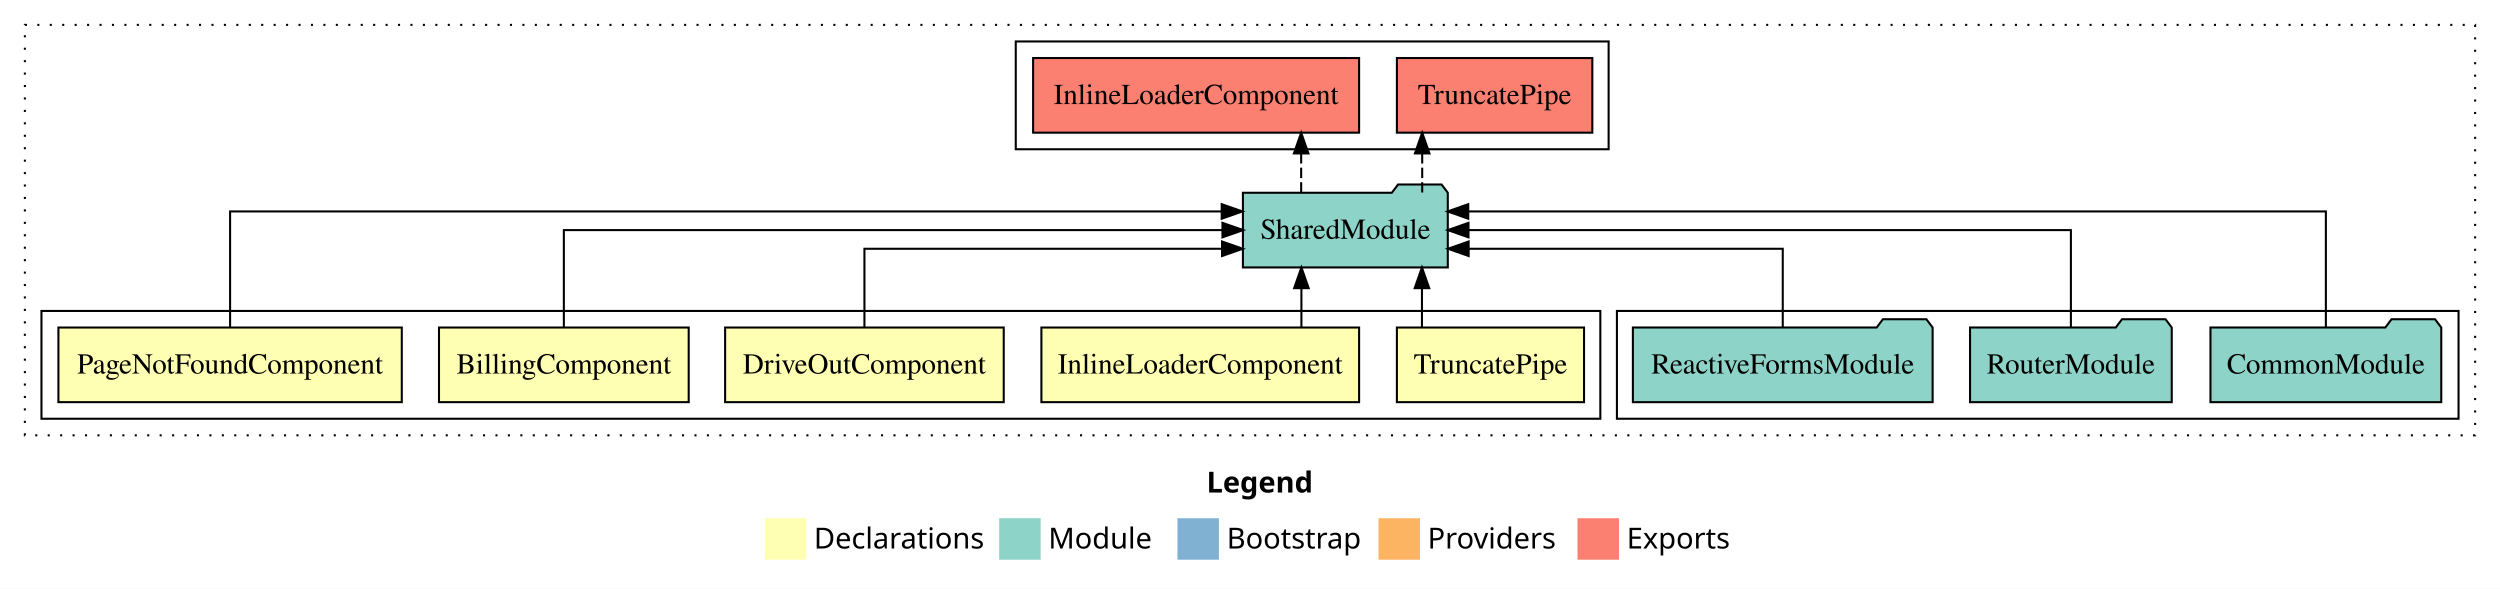
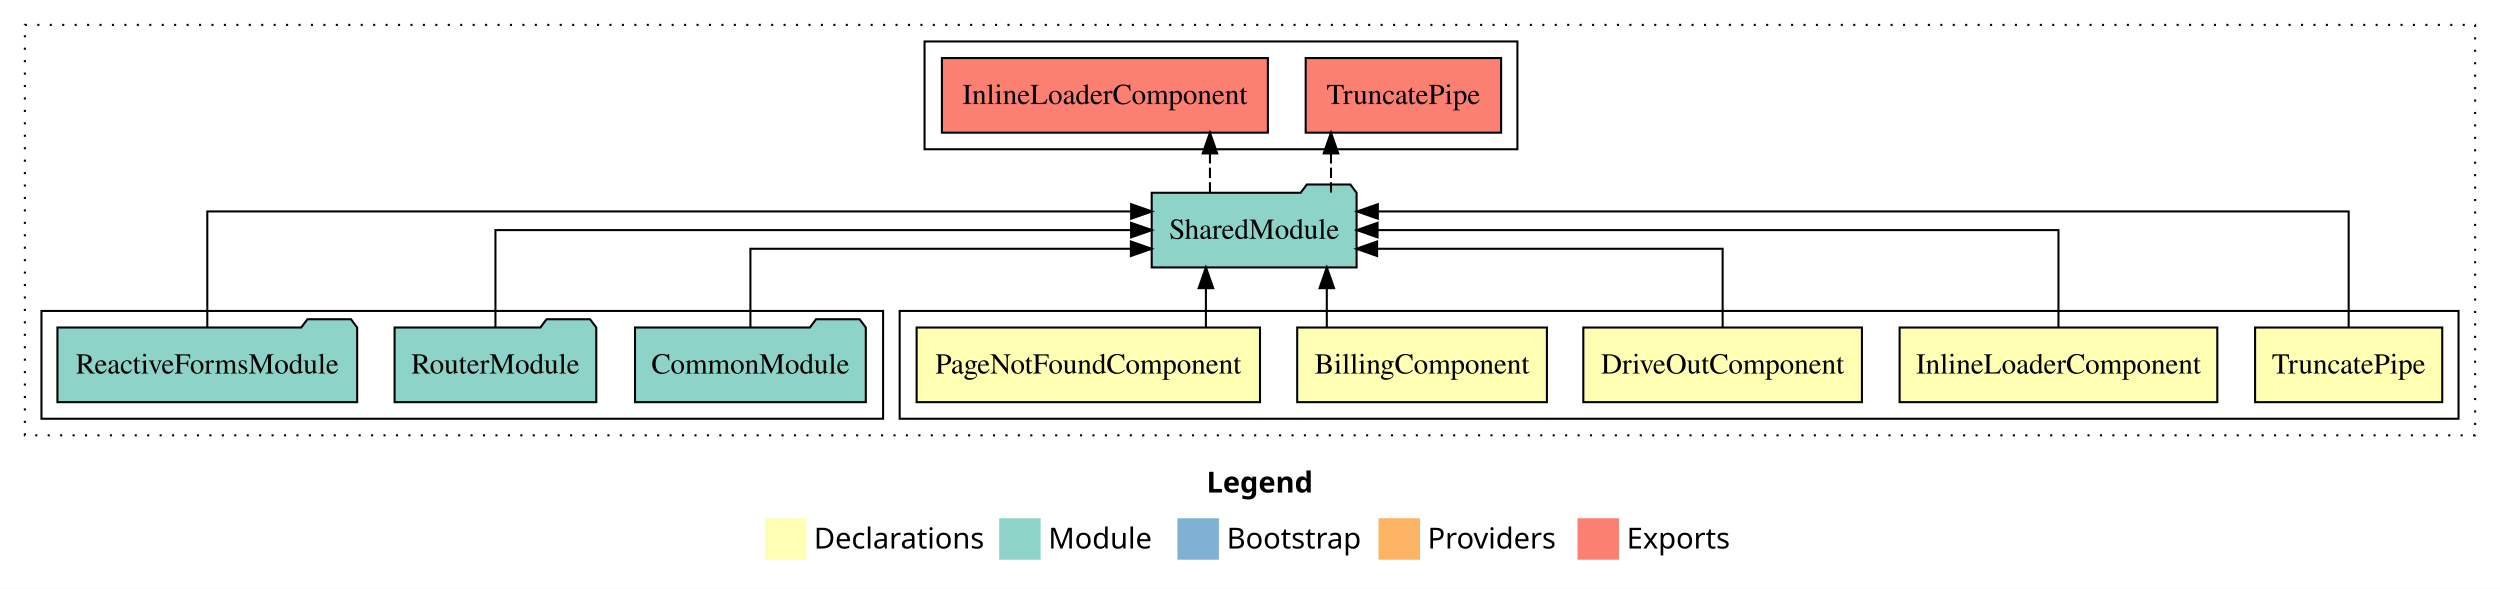
<svg xmlns="http://www.w3.org/2000/svg" width="1206pt" height="284pt" viewBox="0.00 0.00 1206.00 284.00">
  <g id="graph0" class="graph" transform="scale(1 1) rotate(0) translate(4 280)">
    <polygon fill="white" stroke="transparent" points="-4,4 -4,-280 1202,-280 1202,4 -4,4" />
    <text text-anchor="start" x="578.01" y="-42.4" font-family="Times-12" font-weight="bold" font-size="14.00">Legend</text>
    <polygon fill="#ffffb3" stroke="transparent" points="365,-10 365,-30 385,-30 385,-10 365,-10" />
    <text text-anchor="start" x="388.63" y="-15.4" font-family="Times-12" font-size="14.00">  Declarations</text>
    <polygon fill="#8dd3c7" stroke="transparent" points="478,-10 478,-30 498,-30 498,-10 478,-10" />
    <text text-anchor="start" x="501.73" y="-15.4" font-family="Times-12" font-size="14.00">  Module</text>
    <polygon fill="#80b1d3" stroke="transparent" points="564,-10 564,-30 584,-30 584,-10 564,-10" />
    <text text-anchor="start" x="587.78" y="-15.4" font-family="Times-12" font-size="14.00">  Bootstrap</text>
    <polygon fill="#fdb462" stroke="transparent" points="661,-10 661,-30 681,-30 681,-10 661,-10" />
    <text text-anchor="start" x="684.67" y="-15.4" font-family="Times-12" font-size="14.00">  Providers</text>
    <polygon fill="#fb8072" stroke="transparent" points="757,-10 757,-30 777,-30 777,-10 757,-10" />
    <text text-anchor="start" x="780.73" y="-15.4" font-family="Times-12" font-size="14.00">  Exports</text>
    <g id="clust1" class="cluster">
      <polygon fill="none" stroke="black" stroke-dasharray="1,5" points="8,-70 8,-268 1190,-268 1190,-70 8,-70" />
    </g>
    <g id="clust9" class="cluster">
-       <polygon fill="none" stroke="black" points="486,-208 486,-260 772,-260 772,-208 486,-208" />
+       <polygon fill="none" stroke="black" points="442,-208 442,-260 728,-260 728,-208 442,-208" />
+     </g>
+     <g id="clust2" class="cluster">
+       <polygon fill="none" stroke="black" points="430,-78 430,-130 1182,-130 1182,-78 430,-78" />
    </g>
    <g id="clust8" class="cluster">
-       <polygon fill="none" stroke="black" points="776,-78 776,-130 1182,-130 1182,-78 776,-78" />
-     </g>
-     <g id="clust2" class="cluster">
-       <polygon fill="none" stroke="black" points="16,-78 16,-130 768,-130 768,-78 16,-78" />
+       <polygon fill="none" stroke="black" points="16,-78 16,-130 422,-130 422,-78 16,-78" />
    </g>
    <g id="node1" class="node">
-       <polygon fill="#ffffb3" stroke="black" points="760.14,-122 669.86,-122 669.86,-86 760.14,-86 760.14,-122" />
-       <text text-anchor="middle" x="715" y="-99.8" font-family="Times,serif" font-size="14.00">TruncatePipe</text>
+       <polygon fill="#ffffb3" stroke="black" points="1174.14,-122 1083.86,-122 1083.86,-86 1174.14,-86 1174.14,-122" />
+       <text text-anchor="middle" x="1129" y="-99.8" font-family="Times,serif" font-size="14.00">TruncatePipe</text>
    </g>
    <g id="node6" class="node">
-       <polygon fill="#8dd3c7" stroke="black" points="694.42,-187 691.42,-191 670.42,-191 667.42,-187 595.58,-187 595.58,-151 694.42,-151 694.42,-187" />
-       <text text-anchor="middle" x="645" y="-164.8" font-family="Times,serif" font-size="14.00">SharedModule</text>
+       <polygon fill="#8dd3c7" stroke="black" points="650.42,-187 647.42,-191 626.42,-191 623.42,-187 551.58,-187 551.58,-151 650.42,-151 650.42,-187" />
+       <text text-anchor="middle" x="601" y="-164.8" font-family="Times,serif" font-size="14.00">SharedModule</text>
    </g>
    <g id="edge1" class="edge">
-       <path fill="none" stroke="black" d="M681.95,-122.11C681.95,-122.11 681.95,-140.99 681.95,-140.99" />
-       <polygon fill="black" stroke="black" points="678.45,-140.99 681.95,-150.99 685.45,-140.99 678.45,-140.99" />
+       <path fill="none" stroke="black" d="M1129,-122.29C1129,-144.21 1129,-178 1129,-178 1129,-178 660.67,-178 660.67,-178" />
+       <polygon fill="black" stroke="black" points="660.67,-174.5 650.67,-178 660.67,-181.5 660.67,-174.5" />
    </g>
    <g id="node2" class="node">
-       <polygon fill="#ffffb3" stroke="black" points="651.63,-122 498.37,-122 498.37,-86 651.63,-86 651.63,-122" />
-       <text text-anchor="middle" x="575" y="-99.8" font-family="Times,serif" font-size="14.00">InlineLoaderComponent</text>
+       <polygon fill="#ffffb3" stroke="black" points="1065.63,-122 912.37,-122 912.37,-86 1065.63,-86 1065.63,-122" />
+       <text text-anchor="middle" x="989" y="-99.8" font-family="Times,serif" font-size="14.00">InlineLoaderComponent</text>
    </g>
    <g id="edge2" class="edge">
-       <path fill="none" stroke="black" d="M623.8,-122.11C623.8,-122.11 623.8,-140.99 623.8,-140.99" />
-       <polygon fill="black" stroke="black" points="620.3,-140.99 623.8,-150.99 627.3,-140.99 620.3,-140.99" />
+       <path fill="none" stroke="black" d="M989,-122.11C989,-141.34 989,-169 989,-169 989,-169 660.53,-169 660.53,-169" />
+       <polygon fill="black" stroke="black" points="660.53,-165.5 650.53,-169 660.53,-172.5 660.53,-165.5" />
    </g>
    <g id="node3" class="node">
-       <polygon fill="#ffffb3" stroke="black" points="480.2,-122 345.8,-122 345.8,-86 480.2,-86 480.2,-122" />
-       <text text-anchor="middle" x="413" y="-99.8" font-family="Times,serif" font-size="14.00">DriveOutComponent</text>
+       <polygon fill="#ffffb3" stroke="black" points="894.2,-122 759.8,-122 759.8,-86 894.2,-86 894.2,-122" />
+       <text text-anchor="middle" x="827" y="-99.8" font-family="Times,serif" font-size="14.00">DriveOutComponent</text>
    </g>
    <g id="edge3" class="edge">
-       <path fill="none" stroke="black" d="M413,-122.03C413,-138.4 413,-160 413,-160 413,-160 585.51,-160 585.51,-160" />
-       <polygon fill="black" stroke="black" points="585.51,-163.5 595.51,-160 585.51,-156.5 585.51,-163.5" />
+       <path fill="none" stroke="black" d="M827,-122.03C827,-138.4 827,-160 827,-160 827,-160 660.32,-160 660.32,-160" />
+       <polygon fill="black" stroke="black" points="660.32,-156.5 650.32,-160 660.32,-163.5 660.32,-156.5" />
    </g>
    <g id="node4" class="node">
-       <polygon fill="#ffffb3" stroke="black" points="328.23,-122 207.77,-122 207.77,-86 328.23,-86 328.23,-122" />
-       <text text-anchor="middle" x="268" y="-99.8" font-family="Times,serif" font-size="14.00">BillingComponent</text>
+       <polygon fill="#ffffb3" stroke="black" points="742.23,-122 621.77,-122 621.77,-86 742.23,-86 742.23,-122" />
+       <text text-anchor="middle" x="682" y="-99.8" font-family="Times,serif" font-size="14.00">BillingComponent</text>
    </g>
    <g id="edge4" class="edge">
-       <path fill="none" stroke="black" d="M268,-122.11C268,-141.34 268,-169 268,-169 268,-169 585.71,-169 585.71,-169" />
-       <polygon fill="black" stroke="black" points="585.71,-172.5 595.71,-169 585.71,-165.5 585.71,-172.5" />
+       <path fill="none" stroke="black" d="M636.05,-122.11C636.05,-122.11 636.05,-140.99 636.05,-140.99" />
+       <polygon fill="black" stroke="black" points="632.55,-140.99 636.05,-150.99 639.55,-140.99 632.55,-140.99" />
    </g>
    <g id="node5" class="node">
-       <polygon fill="#ffffb3" stroke="black" points="189.82,-122 24.18,-122 24.18,-86 189.82,-86 189.82,-122" />
-       <text text-anchor="middle" x="107" y="-99.8" font-family="Times,serif" font-size="14.00">PageNotFoundComponent</text>
+       <polygon fill="#ffffb3" stroke="black" points="603.82,-122 438.18,-122 438.18,-86 603.82,-86 603.82,-122" />
+       <text text-anchor="middle" x="521" y="-99.8" font-family="Times,serif" font-size="14.00">PageNotFoundComponent</text>
    </g>
    <g id="edge5" class="edge">
-       <path fill="none" stroke="black" d="M107,-122.29C107,-144.21 107,-178 107,-178 107,-178 585.35,-178 585.35,-178" />
-       <polygon fill="black" stroke="black" points="585.35,-181.5 595.35,-178 585.35,-174.5 585.35,-181.5" />
+       <path fill="none" stroke="black" d="M577.73,-122.11C577.73,-122.11 577.73,-140.99 577.73,-140.99" />
+       <polygon fill="black" stroke="black" points="574.23,-140.99 577.73,-150.99 581.23,-140.99 574.23,-140.99" />
    </g>
    <g id="node10" class="node">
-       <polygon fill="#fb8072" stroke="black" points="764.14,-252 669.86,-252 669.86,-216 764.14,-216 764.14,-252" />
-       <text text-anchor="middle" x="717" y="-229.8" font-family="Times,serif" font-size="14.00">TruncatePipe </text>
+       <polygon fill="#fb8072" stroke="black" points="720.14,-252 625.86,-252 625.86,-216 720.14,-216 720.14,-252" />
+       <text text-anchor="middle" x="673" y="-229.8" font-family="Times,serif" font-size="14.00">TruncatePipe </text>
    </g>
    <g id="edge9" class="edge">
-       <path fill="none" stroke="black" stroke-dasharray="5,2" d="M682.07,-187.11C682.07,-187.11 682.07,-205.99 682.07,-205.99" />
-       <polygon fill="black" stroke="black" points="678.57,-205.99 682.07,-215.99 685.57,-205.99 678.57,-205.99" />
+       <path fill="none" stroke="black" stroke-dasharray="5,2" d="M638.07,-187.11C638.07,-187.11 638.07,-205.99 638.07,-205.99" />
+       <polygon fill="black" stroke="black" points="634.57,-205.99 638.07,-215.99 641.57,-205.99 634.57,-205.99" />
    </g>
    <g id="node11" class="node">
-       <polygon fill="#fb8072" stroke="black" points="651.63,-252 494.37,-252 494.37,-216 651.63,-216 651.63,-252" />
-       <text text-anchor="middle" x="573" y="-229.8" font-family="Times,serif" font-size="14.00">InlineLoaderComponent </text>
+       <polygon fill="#fb8072" stroke="black" points="607.63,-252 450.37,-252 450.37,-216 607.63,-216 607.63,-252" />
+       <text text-anchor="middle" x="529" y="-229.8" font-family="Times,serif" font-size="14.00">InlineLoaderComponent </text>
    </g>
    <g id="edge10" class="edge">
-       <path fill="none" stroke="black" stroke-dasharray="5,2" d="M623.68,-187.11C623.68,-187.11 623.68,-205.99 623.68,-205.99" />
-       <polygon fill="black" stroke="black" points="620.18,-205.99 623.68,-215.99 627.18,-205.99 620.18,-205.99" />
+       <path fill="none" stroke="black" stroke-dasharray="5,2" d="M579.68,-187.11C579.68,-187.11 579.68,-205.99 579.68,-205.99" />
+       <polygon fill="black" stroke="black" points="576.18,-205.99 579.68,-215.99 583.18,-205.99 576.18,-205.99" />
    </g>
    <g id="node7" class="node">
-       <polygon fill="#8dd3c7" stroke="black" points="1173.67,-122 1170.67,-126 1149.67,-126 1146.67,-122 1062.33,-122 1062.33,-86 1173.67,-86 1173.67,-122" />
-       <text text-anchor="middle" x="1118" y="-99.8" font-family="Times,serif" font-size="14.00">CommonModule</text>
+       <polygon fill="#8dd3c7" stroke="black" points="413.67,-122 410.67,-126 389.67,-126 386.67,-122 302.33,-122 302.33,-86 413.67,-86 413.67,-122" />
+       <text text-anchor="middle" x="358" y="-99.8" font-family="Times,serif" font-size="14.00">CommonModule</text>
    </g>
    <g id="edge6" class="edge">
-       <path fill="none" stroke="black" d="M1118,-122.29C1118,-144.21 1118,-178 1118,-178 1118,-178 704.28,-178 704.28,-178" />
-       <polygon fill="black" stroke="black" points="704.28,-174.5 694.28,-178 704.28,-181.5 704.28,-174.5" />
+       <path fill="none" stroke="black" d="M358,-122.03C358,-138.4 358,-160 358,-160 358,-160 541.53,-160 541.53,-160" />
+       <polygon fill="black" stroke="black" points="541.53,-163.5 551.53,-160 541.53,-156.5 541.53,-163.5" />
    </g>
    <g id="node8" class="node">
-       <polygon fill="#8dd3c7" stroke="black" points="1043.65,-122 1040.65,-126 1019.65,-126 1016.65,-122 946.35,-122 946.35,-86 1043.65,-86 1043.65,-122" />
-       <text text-anchor="middle" x="995" y="-99.8" font-family="Times,serif" font-size="14.00">RouterModule</text>
+       <polygon fill="#8dd3c7" stroke="black" points="283.65,-122 280.65,-126 259.65,-126 256.65,-122 186.35,-122 186.35,-86 283.65,-86 283.65,-122" />
+       <text text-anchor="middle" x="235" y="-99.8" font-family="Times,serif" font-size="14.00">RouterModule</text>
    </g>
    <g id="edge7" class="edge">
-       <path fill="none" stroke="black" d="M995,-122.11C995,-141.34 995,-169 995,-169 995,-169 704.4,-169 704.4,-169" />
-       <polygon fill="black" stroke="black" points="704.4,-165.5 694.4,-169 704.4,-172.5 704.4,-165.5" />
+       <path fill="none" stroke="black" d="M235,-122.11C235,-141.34 235,-169 235,-169 235,-169 541.64,-169 541.64,-169" />
+       <polygon fill="black" stroke="black" points="541.64,-172.5 551.64,-169 541.64,-165.5 541.64,-172.5" />
    </g>
    <g id="node9" class="node">
-       <polygon fill="#8dd3c7" stroke="black" points="928.3,-122 925.3,-126 904.3,-126 901.3,-122 783.7,-122 783.7,-86 928.3,-86 928.3,-122" />
-       <text text-anchor="middle" x="856" y="-99.8" font-family="Times,serif" font-size="14.00">ReactiveFormsModule</text>
+       <polygon fill="#8dd3c7" stroke="black" points="168.3,-122 165.3,-126 144.3,-126 141.3,-122 23.7,-122 23.7,-86 168.3,-86 168.3,-122" />
+       <text text-anchor="middle" x="96" y="-99.8" font-family="Times,serif" font-size="14.00">ReactiveFormsModule</text>
    </g>
    <g id="edge8" class="edge">
-       <path fill="none" stroke="black" d="M856,-122.03C856,-138.4 856,-160 856,-160 856,-160 704.47,-160 704.47,-160" />
-       <polygon fill="black" stroke="black" points="704.47,-156.5 694.47,-160 704.47,-163.5 704.47,-156.5" />
+       <path fill="none" stroke="black" d="M96,-122.29C96,-144.21 96,-178 96,-178 96,-178 541.66,-178 541.66,-178" />
+       <polygon fill="black" stroke="black" points="541.66,-181.5 551.66,-178 541.66,-174.5 541.66,-181.5" />
    </g>
  </g>
</svg>
